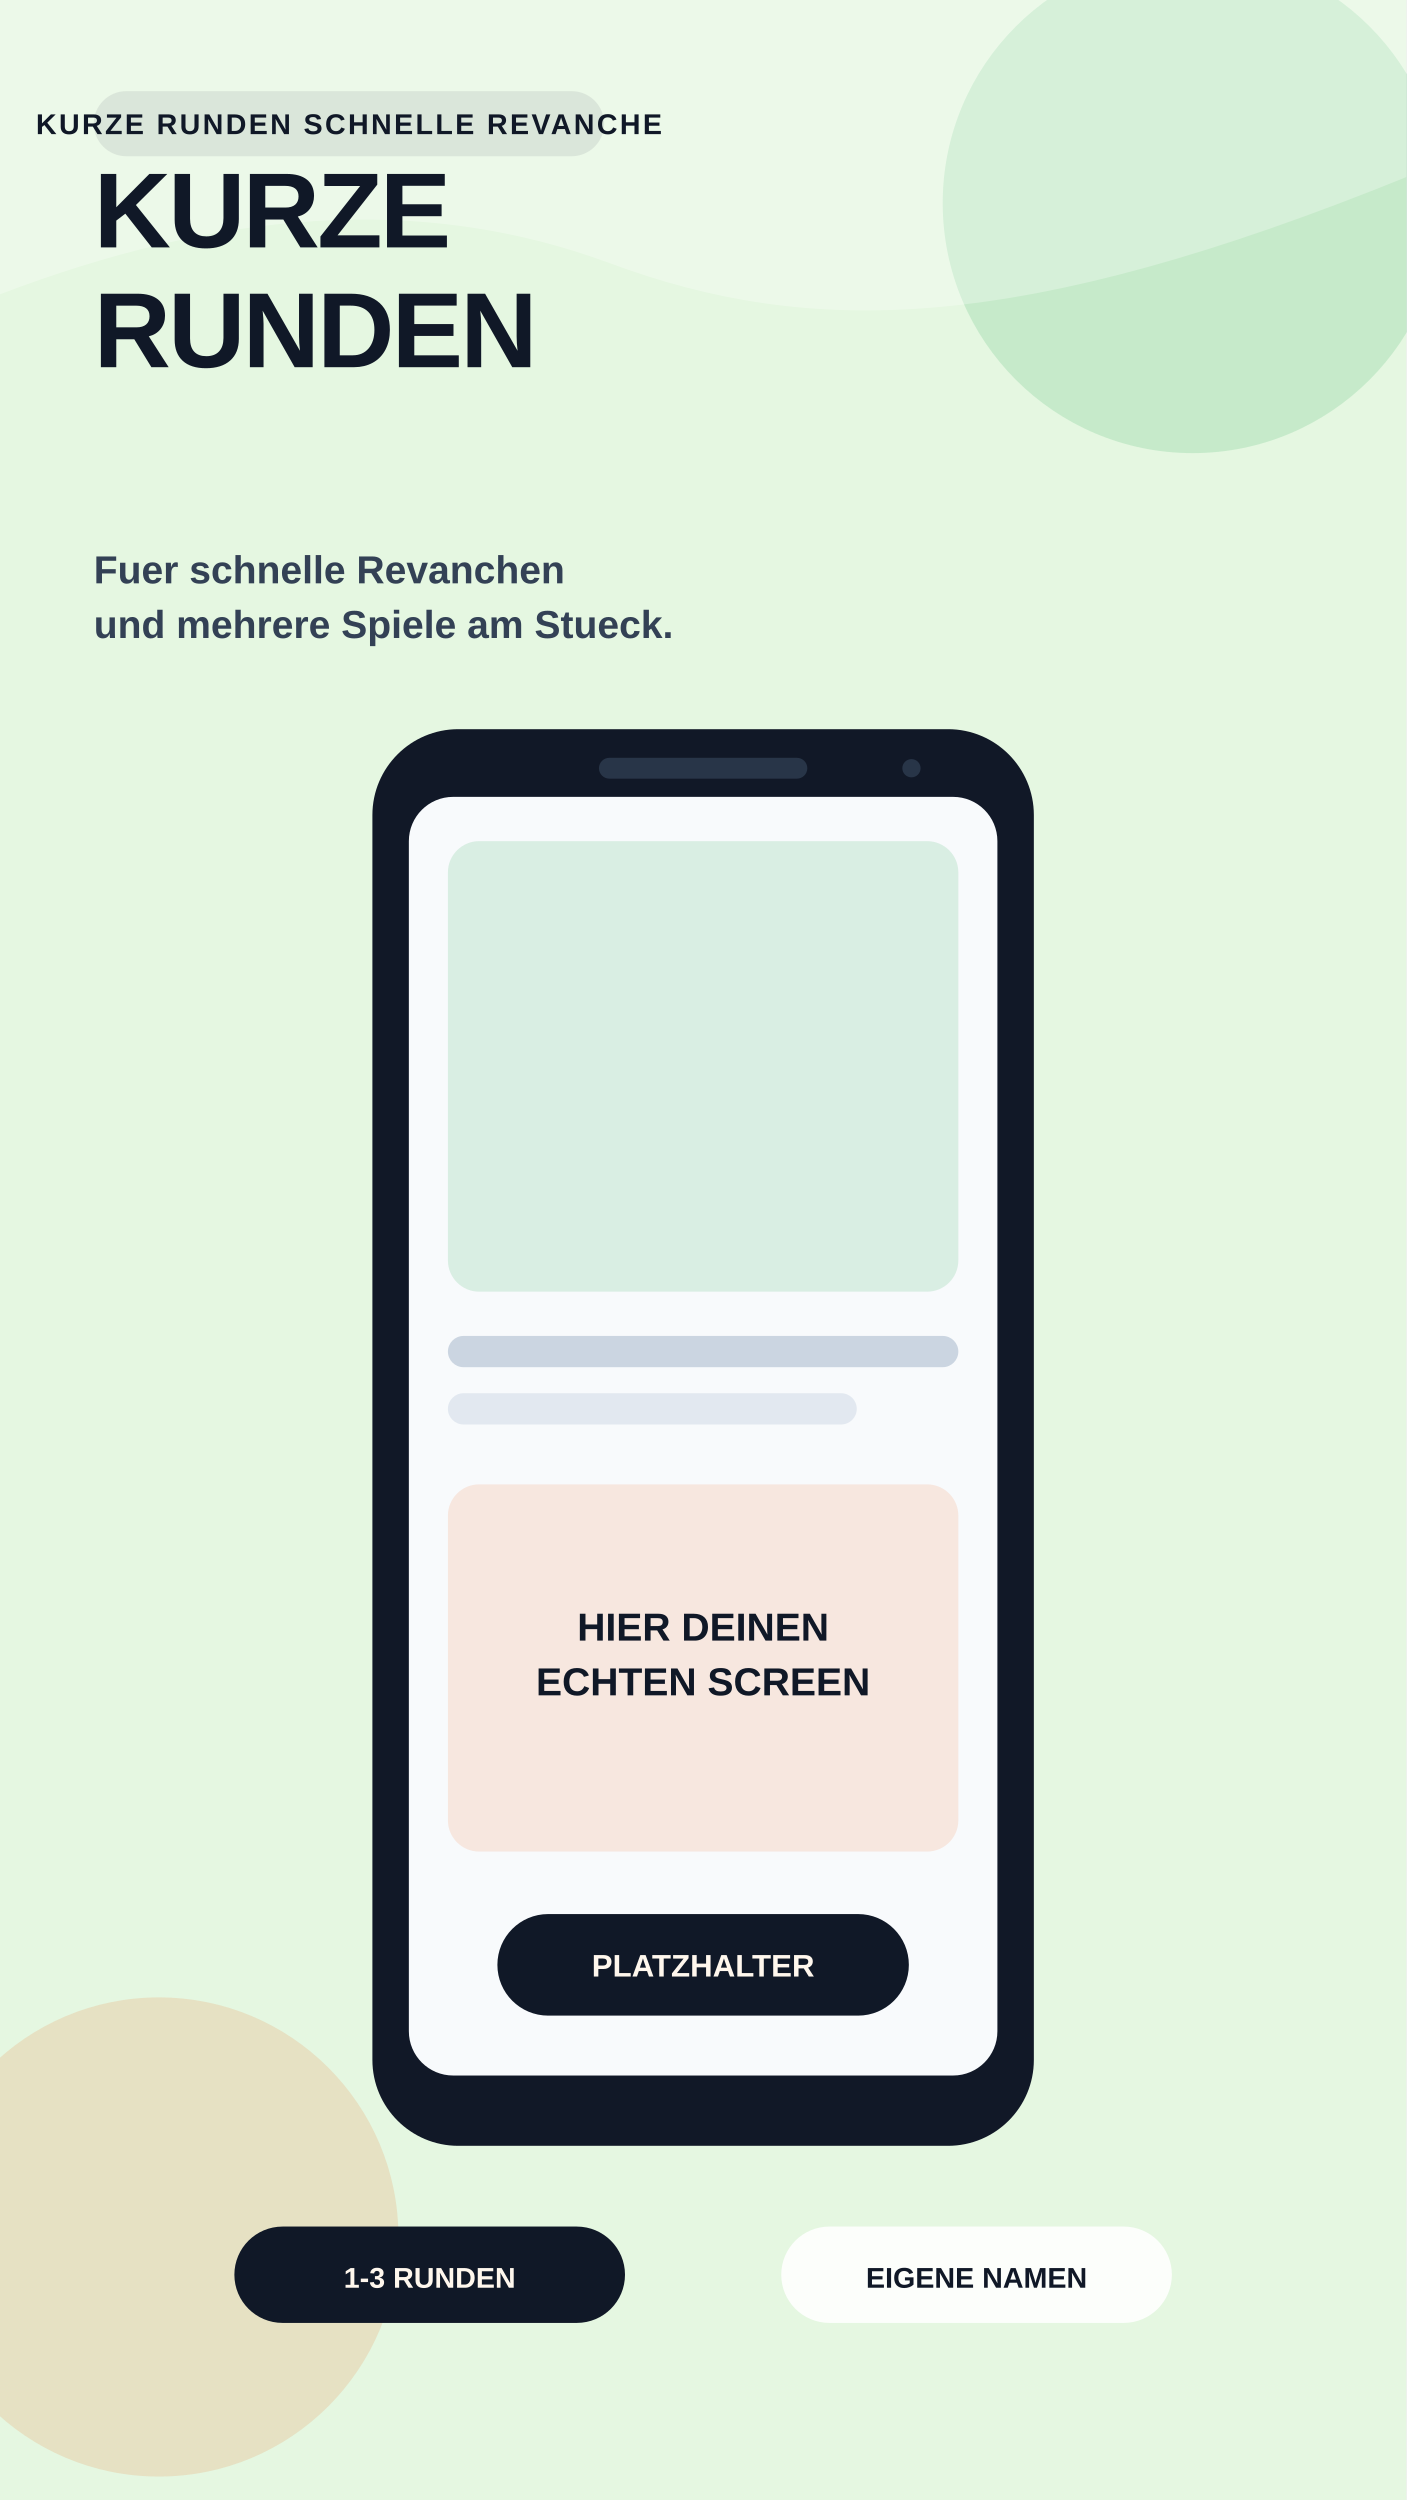
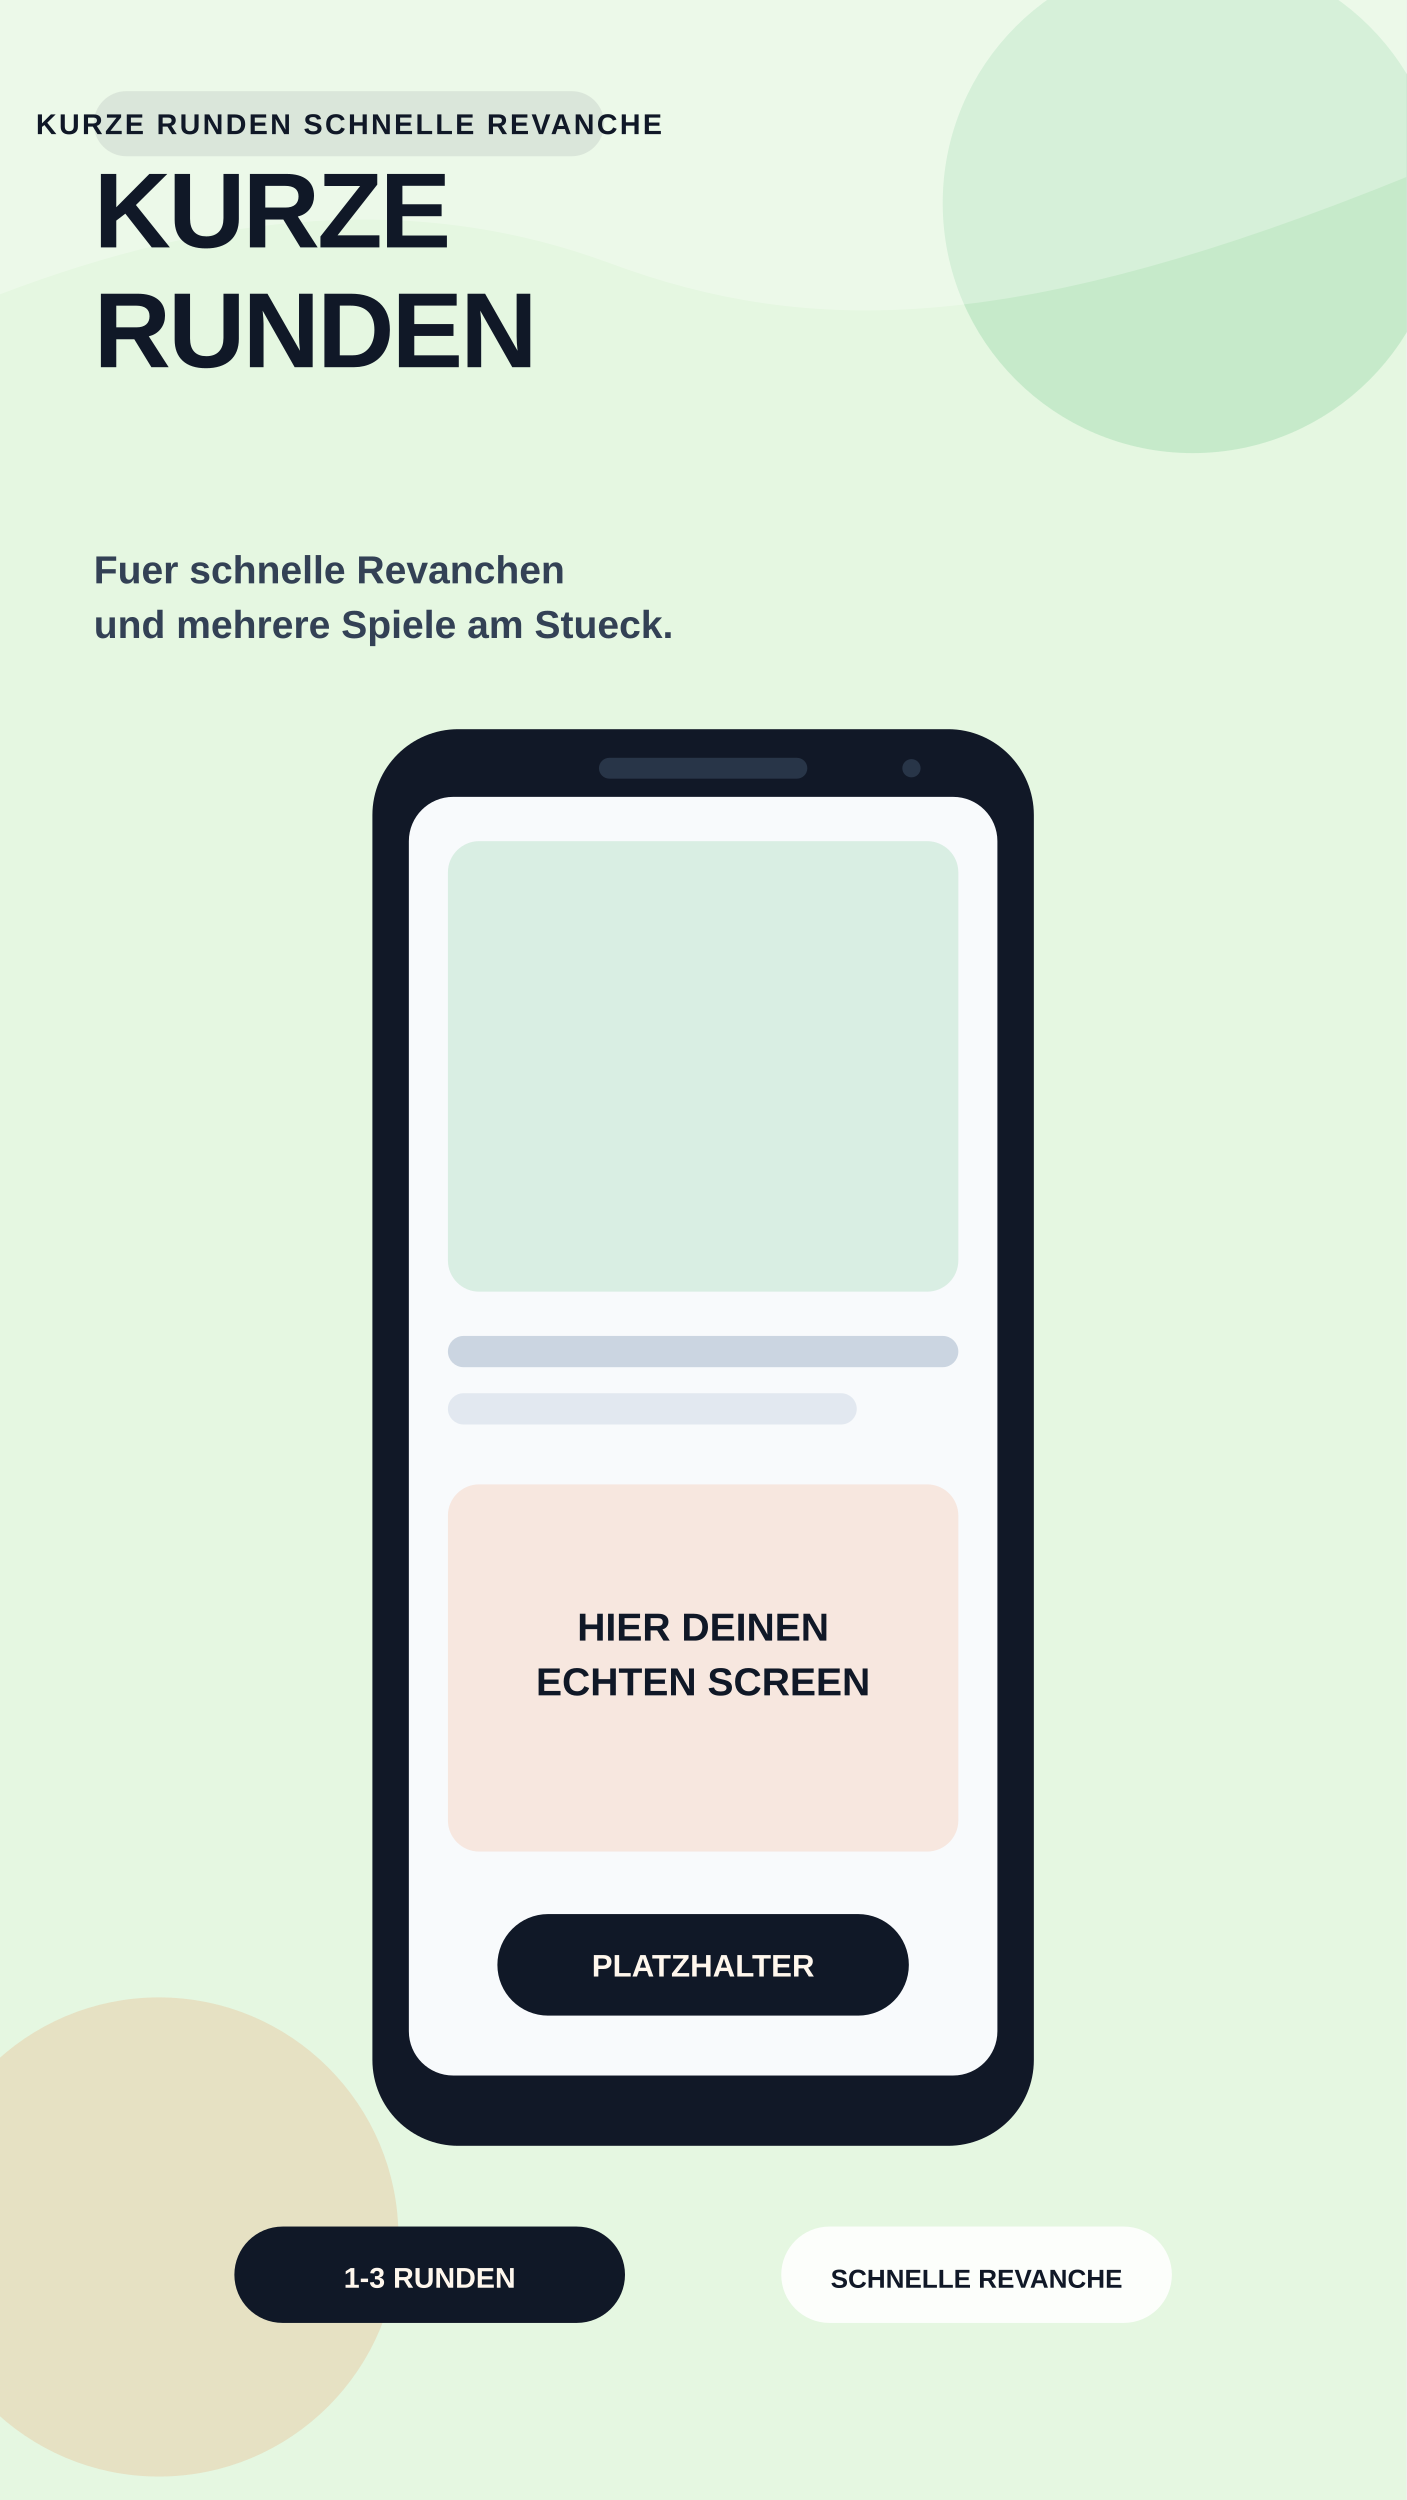
<svg xmlns="http://www.w3.org/2000/svg" width="1080" height="1920" viewBox="0 0 1080 1920" fill="none">
  <rect width="1080" height="1920" fill="#E5F7E1" />
  <circle cx="916" cy="156" r="192" fill="#16A34A" fill-opacity="0.15" />
  <circle cx="122" cy="1718" r="184" fill="#EA580C" fill-opacity="0.14" />
  <path d="M0 226C168 162 322 148 468 202C624 260 784 256 1080 136V0H0V226Z" fill="#FFFFFF" fill-opacity="0.28" />
  <rect x="72" y="70" width="392" height="50" rx="25" fill="#101827" fill-opacity="0.08" />
  <text x="268" y="103" text-anchor="middle" fill="#101827" font-family="Bahnschrift, Segoe UI, Arial, sans-serif" font-size="22" font-weight="800" letter-spacing="1.8">KURZE RUNDEN SCHNELLE REVANCHE</text>
  <text x="72" y="190" fill="#101827" font-family="Bahnschrift, Segoe UI, Arial, sans-serif" font-size="82" font-weight="800" letter-spacing="-2">KURZE</text>
  <text x="72" y="282" fill="#101827" font-family="Bahnschrift, Segoe UI, Arial, sans-serif" font-size="82" font-weight="800" letter-spacing="-2">RUNDEN</text>
  <text x="72" y="448" fill="#334155" font-family="Bahnschrift, Segoe UI, Arial, sans-serif" font-size="30" font-weight="600">Fuer schnelle Revanchen</text>
  <text x="72" y="490" fill="#334155" font-family="Bahnschrift, Segoe UI, Arial, sans-serif" font-size="30" font-weight="600">und mehrere Spiele am Stueck.</text>
  <g id="phone">
    <rect x="286" y="560" width="508" height="1088" rx="66" fill="#111827" />
    <rect x="314" y="612" width="452" height="982" rx="34" fill="#F8FAFC" />
    <rect x="460" y="582" width="160" height="16" rx="8" fill="#283548" />
    <circle cx="700" cy="590" r="7" fill="#283548" />
    <rect x="344" y="646" width="392" height="346" rx="24" fill="#16A34A" fill-opacity="0.14" />
    <rect x="344" y="1026" width="392" height="24" rx="12" fill="#CBD5E1" />
    <rect x="344" y="1070" width="314" height="24" rx="12" fill="#E2E8F0" />
    <rect x="344" y="1140" width="392" height="282" rx="24" fill="#EA580C" fill-opacity="0.12" />
    <rect x="382" y="1470" width="316" height="78" rx="39" fill="#101827" />
    <text x="540" y="1260" text-anchor="middle" fill="#101827" font-family="Bahnschrift, Segoe UI, Arial, sans-serif" font-size="30" font-weight="800">HIER DEINEN</text>
    <text x="540" y="1302" text-anchor="middle" fill="#101827" font-family="Bahnschrift, Segoe UI, Arial, sans-serif" font-size="30" font-weight="800">ECHTEN SCREEN</text>
    <text x="540" y="1518" text-anchor="middle" fill="#FFF7ED" font-family="Bahnschrift, Segoe UI, Arial, sans-serif" font-size="24" font-weight="800">PLATZHALTER</text>
  </g>
  <rect x="180" y="1710" width="300" height="74" rx="37" fill="#101827" />
  <text x="330" y="1757" text-anchor="middle" fill="#FFF7ED" font-family="Bahnschrift, Segoe UI, Arial, sans-serif" font-size="22" font-weight="800">1-3 RUNDEN</text>
  <rect x="600" y="1710" width="300" height="74" rx="37" fill="#FFFFFF" fill-opacity="0.88" />
-   <text x="750" y="1757" text-anchor="middle" fill="#101827" font-family="Bahnschrift, Segoe UI, Arial, sans-serif" font-size="22" font-weight="800">EIGENE NAMEN</text>
+   <text x="750" y="1757" text-anchor="middle" fill="#101827" font-family="Bahnschrift, Segoe UI, Arial, sans-serif" font-size="20" font-weight="800">SCHNELLE REVANCHE</text>
</svg>
